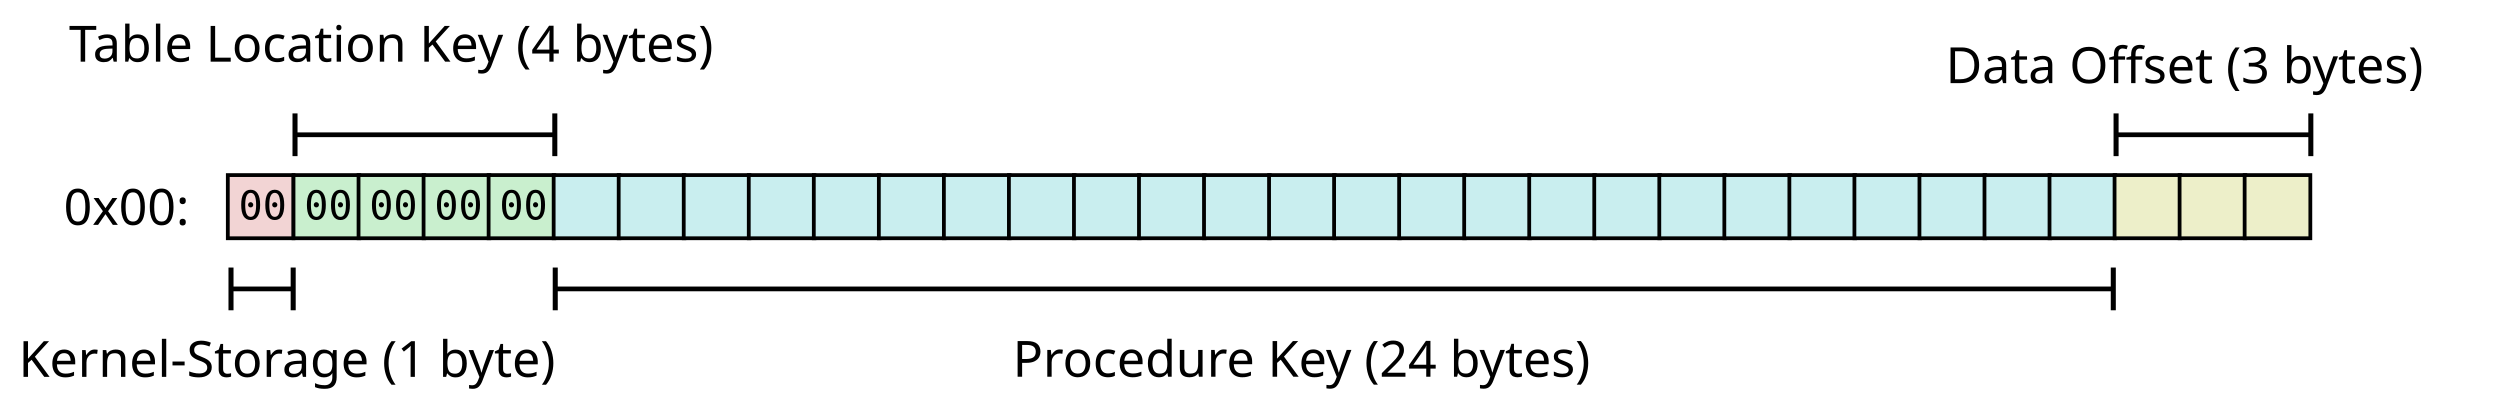
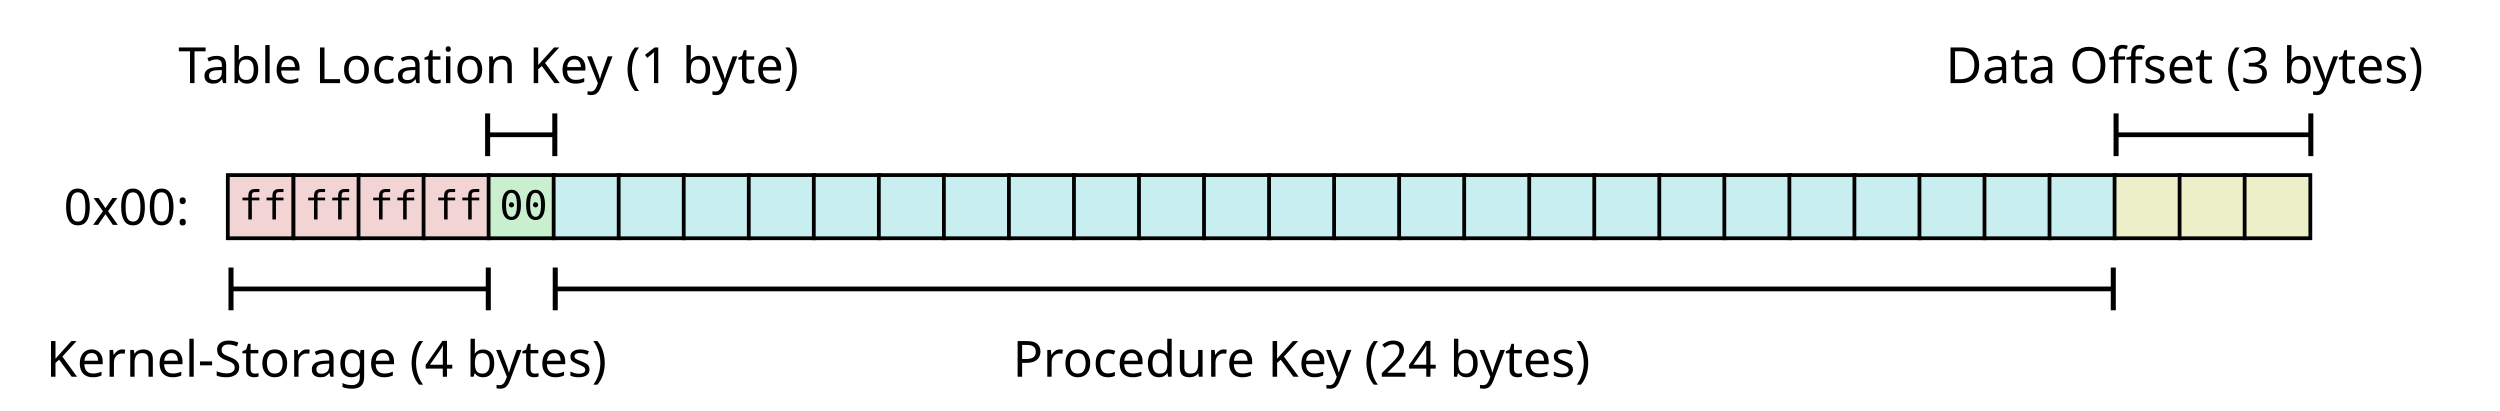
<svg xmlns="http://www.w3.org/2000/svg" width="528.859mm" height="86.911mm" viewBox="0 0 528.859 86.911" version="1.1" id="svg8">
  <defs id="defs2">
    <marker style="overflow:visible" id="marker3149" refX="0" refY="0" orient="auto">
      <path transform="scale(0.8)" style="fill:none;fill-opacity:0.75;fill-rule:evenodd;stroke:#000000;stroke-width:1pt;stroke-opacity:1" d="M 0,5.65 V -5.65" id="path3147" />
    </marker>
    <marker style="overflow:visible" id="marker3073" refX="0" refY="0" orient="auto">
      <path transform="scale(0.8)" style="fill:none;fill-opacity:0.75;fill-rule:evenodd;stroke:#000000;stroke-width:1pt;stroke-opacity:1" d="M 0,5.65 V -5.65" id="path3071" />
    </marker>
    <marker orient="auto" refY="0" refX="0" id="marker2029" style="overflow:visible">
      <path id="path2027" d="M 0,5.65 V -5.65" style="fill:none;fill-opacity:0.75;fill-rule:evenodd;stroke:#000000;stroke-width:1pt;stroke-opacity:1" transform="scale(0.8)" />
    </marker>
    <marker orient="auto" refY="0" refX="0" id="marker1965" style="overflow:visible">
      <path id="path1963" d="M 0,5.65 V -5.65" style="fill:none;fill-opacity:0.75;fill-rule:evenodd;stroke:#000000;stroke-width:1pt;stroke-opacity:1" transform="scale(0.8)" />
    </marker>
    <marker orient="auto" refY="0" refX="0" id="marker1528" style="overflow:visible">
      <path id="path1526" d="M 0,5.65 V -5.65" style="fill:none;fill-opacity:0.75;fill-rule:evenodd;stroke:#000000;stroke-width:1pt;stroke-opacity:1" transform="scale(0.8)" />
    </marker>
    <marker orient="auto" refY="0" refX="0" id="marker1464" style="overflow:visible">
      <path id="path1462" d="M 0,5.65 V -5.65" style="fill:none;fill-opacity:0.75;fill-rule:evenodd;stroke:#000000;stroke-width:1pt;stroke-opacity:1" transform="scale(0.8)" />
    </marker>
    <marker orient="auto" refY="0" refX="0" id="marker6380" style="overflow:visible">
      <path id="path6378" d="M 0,5.65 V -5.65" style="fill:none;fill-opacity:0.75;fill-rule:evenodd;stroke:#000000;stroke-width:1pt;stroke-opacity:1" transform="scale(0.8)" />
    </marker>
    <marker orient="auto" refY="0" refX="0" id="marker6340" style="overflow:visible">
      <path id="path6338" d="M 0,5.65 V -5.65" style="fill:none;fill-opacity:0.75;fill-rule:evenodd;stroke:#000000;stroke-width:1pt;stroke-opacity:1" transform="scale(0.8)" />
    </marker>
    <marker style="overflow:visible" id="marker5018" refX="0" refY="0" orient="auto">
      <path transform="scale(0.8)" style="fill:none;fill-opacity:0.75;fill-rule:evenodd;stroke:#000000;stroke-width:1pt;stroke-opacity:1" d="M 0,5.65 V -5.65" id="path5016" />
    </marker>
    <marker style="overflow:visible" id="marker4990" refX="0" refY="0" orient="auto">
      <path transform="scale(0.8)" style="fill:none;fill-opacity:0.75;fill-rule:evenodd;stroke:#000000;stroke-width:1pt;stroke-opacity:1" d="M 0,5.65 V -5.65" id="path4988" />
    </marker>
    <marker orient="auto" refY="0" refX="0" id="marker4910" style="overflow:visible">
      <path id="path4908" d="M 0,5.65 V -5.65" style="fill:none;fill-opacity:0.75;fill-rule:evenodd;stroke:#000000;stroke-width:1pt;stroke-opacity:1" transform="scale(0.8)" />
    </marker>
    <marker orient="auto" refY="0" refX="0" id="StopL" style="overflow:visible">
      <path id="path4795" d="M 0,5.65 V -5.65" style="fill:none;fill-opacity:0.75;fill-rule:evenodd;stroke:#000000;stroke-width:1pt;stroke-opacity:1" transform="scale(0.8)" />
    </marker>
  </defs>
  <g id="layer2" transform="translate(-0.02583815,-57.79072)">
    <rect style="fill:#f2d4d4;fill-opacity:1;stroke:#000000;stroke-width:0.8;stroke-miterlimit:4;stroke-dasharray:none;stroke-dashoffset:0;stroke-opacity:1" id="rect815" width="13.898" height="13.363" x="48.217" y="94.829" />
-     <rect y="94.829" x="62.115" height="13.363" width="13.898" id="rect817" style="fill:#c9efce;fill-opacity:1;stroke:#000000;stroke-width:0.8;stroke-miterlimit:4;stroke-dasharray:none;stroke-dashoffset:0;stroke-opacity:1" />
-     <rect y="94.829" x="75.873" height="13.363" width="13.898" id="rect819" style="fill:#c9efce;fill-opacity:1;stroke:#000000;stroke-width:0.8;stroke-miterlimit:4;stroke-dasharray:none;stroke-dashoffset:0;stroke-opacity:1" />
-     <rect style="fill:#c9efce;fill-opacity:1;stroke:#000000;stroke-width:0.8;stroke-miterlimit:4;stroke-dasharray:none;stroke-dashoffset:0;stroke-opacity:1" id="rect821" width="13.898" height="13.363" x="89.631" y="94.829" />
+     <rect y="94.829" x="62.115" height="13.363" width="13.898" id="rect817" style="fill:#f2d4d4;fill-opacity:1;stroke:#000000;stroke-width:0.8;stroke-miterlimit:4;stroke-dasharray:none;stroke-dashoffset:0;stroke-opacity:1" />
+     <rect y="94.829" x="75.873" height="13.363" width="13.898" id="rect819" style="fill:#f2d4d4;fill-opacity:1;stroke:#000000;stroke-width:0.8;stroke-miterlimit:4;stroke-dasharray:none;stroke-dashoffset:0;stroke-opacity:1" />
+     <rect style="fill:#f2d4d4;fill-opacity:1;stroke:#000000;stroke-width:0.8;stroke-miterlimit:4;stroke-dasharray:none;stroke-dashoffset:0;stroke-opacity:1" id="rect821" width="13.898" height="13.363" x="89.631" y="94.829" />
    <rect y="94.829" x="103.39" height="13.363" width="13.898" id="rect823" style="fill:#c9efce;fill-opacity:1;stroke:#000000;stroke-width:0.8;stroke-miterlimit:4;stroke-dasharray:none;stroke-dashoffset:0;stroke-opacity:1" />
    <rect style="fill:#c9eeef;fill-opacity:1;stroke:#000000;stroke-width:0.8;stroke-miterlimit:4;stroke-dasharray:none;stroke-dashoffset:0;stroke-opacity:1" id="rect825" width="13.898" height="13.363" x="117.148" y="94.829" />
    <rect style="fill:#c9eeef;fill-opacity:1;stroke:#000000;stroke-width:0.8;stroke-miterlimit:4;stroke-dasharray:none;stroke-dashoffset:0;stroke-opacity:1" id="rect827" width="13.898" height="13.363" x="130.906" y="94.829" />
    <rect y="94.829" x="144.665" height="13.363" width="13.898" id="rect829" style="fill:#c9eeef;fill-opacity:1;stroke:#000000;stroke-width:0.8;stroke-miterlimit:4;stroke-dasharray:none;stroke-dashoffset:0;stroke-opacity:1" />
    <rect y="94.829" x="158.423" height="13.363" width="13.898" id="rect863" style="fill:#c9eeef;fill-opacity:1;stroke:#000000;stroke-width:0.8;stroke-miterlimit:4;stroke-dasharray:none;stroke-dashoffset:0;stroke-opacity:1" />
    <rect style="fill:#c9eeef;fill-opacity:1;stroke:#000000;stroke-width:0.8;stroke-miterlimit:4;stroke-dasharray:none;stroke-dashoffset:0;stroke-opacity:1" id="rect865" width="13.898" height="13.363" x="172.181" y="94.829" />
    <rect style="fill:#c9eeef;fill-opacity:1;stroke:#000000;stroke-width:0.8;stroke-miterlimit:4;stroke-dasharray:none;stroke-dashoffset:0;stroke-opacity:1" id="rect867" width="13.898" height="13.363" x="185.94" y="94.829" />
    <rect y="94.829" x="199.698" height="13.363" width="13.898" id="rect869" style="fill:#c9eeef;fill-opacity:1;stroke:#000000;stroke-width:0.8;stroke-miterlimit:4;stroke-dasharray:none;stroke-dashoffset:0;stroke-opacity:1" />
    <rect style="fill:#c9eeef;fill-opacity:1;stroke:#000000;stroke-width:0.8;stroke-miterlimit:4;stroke-dasharray:none;stroke-dashoffset:0;stroke-opacity:1" id="rect871" width="13.898" height="13.363" x="213.456" y="94.829" />
    <rect y="94.829" x="227.215" height="13.363" width="13.898" id="rect873" style="fill:#c9eeef;fill-opacity:1;stroke:#000000;stroke-width:0.8;stroke-miterlimit:4;stroke-dasharray:none;stroke-dashoffset:0;stroke-opacity:1" />
    <rect y="94.829" x="240.973" height="13.363" width="13.898" id="rect875" style="fill:#c9eeef;fill-opacity:1;stroke:#000000;stroke-width:0.8;stroke-miterlimit:4;stroke-dasharray:none;stroke-dashoffset:0;stroke-opacity:1" />
    <rect style="fill:#c9eeef;fill-opacity:1;stroke:#000000;stroke-width:0.8;stroke-miterlimit:4;stroke-dasharray:none;stroke-dashoffset:0;stroke-opacity:1" id="rect877" width="13.898" height="13.363" x="254.731" y="94.829" />
    <rect y="94.829" x="268.49" height="13.363" width="13.898" id="rect879" style="fill:#c9eeef;fill-opacity:1;stroke:#000000;stroke-width:0.8;stroke-miterlimit:4;stroke-dasharray:none;stroke-dashoffset:0;stroke-opacity:1" />
    <rect style="fill:#c9eeef;fill-opacity:1;stroke:#000000;stroke-width:0.8;stroke-miterlimit:4;stroke-dasharray:none;stroke-dashoffset:0;stroke-opacity:1" id="rect881" width="13.898" height="13.363" x="282.248" y="94.829" />
    <rect style="fill:#c9eeef;fill-opacity:1;stroke:#000000;stroke-width:0.8;stroke-miterlimit:4;stroke-dasharray:none;stroke-dashoffset:0;stroke-opacity:1" id="rect883" width="13.898" height="13.363" x="296.006" y="94.829" />
    <rect y="94.829" x="309.765" height="13.363" width="13.898" id="rect885" style="fill:#c9eeef;fill-opacity:1;stroke:#000000;stroke-width:0.8;stroke-miterlimit:4;stroke-dasharray:none;stroke-dashoffset:0;stroke-opacity:1" />
    <rect style="fill:#c9eeef;fill-opacity:1;stroke:#000000;stroke-width:0.8;stroke-miterlimit:4;stroke-dasharray:none;stroke-dashoffset:0;stroke-opacity:1" id="rect887" width="13.898" height="13.363" x="323.523" y="94.829" />
    <rect y="94.829" x="337.281" height="13.363" width="13.898" id="rect889" style="fill:#c9eeef;fill-opacity:1;stroke:#000000;stroke-width:0.8;stroke-miterlimit:4;stroke-dasharray:none;stroke-dashoffset:0;stroke-opacity:1" />
    <rect y="94.829" x="351.04" height="13.363" width="13.898" id="rect891" style="fill:#c9eeef;fill-opacity:1;stroke:#000000;stroke-width:0.8;stroke-miterlimit:4;stroke-dasharray:none;stroke-dashoffset:0;stroke-opacity:1" />
    <rect style="fill:#c9eeef;fill-opacity:1;stroke:#000000;stroke-width:0.8;stroke-miterlimit:4;stroke-dasharray:none;stroke-dashoffset:0;stroke-opacity:1" id="rect893" width="13.898" height="13.363" x="364.798" y="94.829" />
    <rect style="fill:#c9eeef;fill-opacity:1;stroke:#000000;stroke-width:0.8;stroke-miterlimit:4;stroke-dasharray:none;stroke-dashoffset:0;stroke-opacity:1" id="rect895" width="13.898" height="13.363" x="378.556" y="94.829" />
    <rect y="94.829" x="392.315" height="13.363" width="13.898" id="rect897" style="fill:#c9eeef;fill-opacity:1;stroke:#000000;stroke-width:0.8;stroke-miterlimit:4;stroke-dasharray:none;stroke-dashoffset:0;stroke-opacity:1" />
    <rect y="94.829" x="406.073" height="13.363" width="13.898" id="rect899" style="fill:#c9eeef;fill-opacity:1;stroke:#000000;stroke-width:0.8;stroke-miterlimit:4;stroke-dasharray:none;stroke-dashoffset:0;stroke-opacity:1" />
    <rect style="fill:#c9eeef;fill-opacity:1;stroke:#000000;stroke-width:0.8;stroke-miterlimit:4;stroke-dasharray:none;stroke-dashoffset:0;stroke-opacity:1" id="rect901" width="13.898" height="13.363" x="419.831" y="94.829" />
    <rect y="94.829" x="433.589" height="13.363" width="13.898" id="rect903" style="fill:#c9eeef;fill-opacity:1;stroke:#000000;stroke-width:0.8;stroke-miterlimit:4;stroke-dasharray:none;stroke-dashoffset:0;stroke-opacity:1" />
    <rect style="fill:#edefc9;fill-opacity:1;stroke:#000000;stroke-width:0.8;stroke-miterlimit:4;stroke-dasharray:none;stroke-dashoffset:0;stroke-opacity:1" id="rect905" width="13.898" height="13.363" x="447.348" y="94.829" />
    <rect style="fill:#edefc9;fill-opacity:1;stroke:#000000;stroke-width:0.8;stroke-miterlimit:4;stroke-dasharray:none;stroke-dashoffset:0;stroke-opacity:1" id="rect907" width="13.898" height="13.363" x="461.106" y="94.829" />
    <rect y="94.829" x="474.864" height="13.363" width="13.898" id="rect909" style="fill:#edefc9;fill-opacity:1;stroke:#000000;stroke-width:0.8;stroke-miterlimit:4;stroke-dasharray:none;stroke-dashoffset:0;stroke-opacity:1" />
  </g>
  <g id="layer1" transform="translate(19.97904,-114.753)" />
  <path style="fill:none;stroke:#000000;stroke-width:1;stroke-linecap:butt;stroke-linejoin:miter;stroke-miterlimit:4;stroke-dasharray:none;stroke-opacity:1;marker-start:url(#StopL);marker-end:url(#marker4910)" d="M 117.459,61.117 H 447.054" id="path4624" />
  <text xml:space="preserve" style="font-style:normal;font-weight:normal;font-size:10.583px;line-height:1.25;font-family:sans-serif;letter-spacing:0px;word-spacing:0px;fill:#000000;fill-opacity:1;stroke:none;stroke-width:0.265" x="214.238" y="79.699" id="text4956">
    <tspan id="tspan4954" x="214.238" y="79.699" style="stroke-width:0.265">Procedure Key (24 bytes)</tspan>
  </text>
-   <path id="path4982" d="M 48.867,61.117 H 62.021" style="fill:none;stroke:#000000;stroke-width:1;stroke-linecap:butt;stroke-linejoin:miter;stroke-miterlimit:4;stroke-dasharray:none;stroke-opacity:1;marker-start:url(#marker4990);marker-end:url(#marker5018)" />
-   <text id="text4986" y="79.725" x="3.941" style="font-style:normal;font-weight:normal;font-size:10.583px;line-height:1.25;font-family:sans-serif;letter-spacing:0px;word-spacing:0px;fill:#000000;fill-opacity:1;stroke:none;stroke-width:0.265" xml:space="preserve">
-     <tspan style="stroke-width:0.265" y="79.725" x="3.941" id="tspan4984">Kernel-Storage (1 byte)</tspan>
+   <path id="path4982" d="M 48.867,61.117 H 103.296" style="fill:none;stroke:#000000;stroke-width:1;stroke-linecap:butt;stroke-linejoin:miter;stroke-miterlimit:4;stroke-dasharray:none;stroke-opacity:1;marker-start:url(#marker4990);marker-end:url(#marker5018)" />
+   <text id="text4986" y="79.699" x="9.755" style="font-style:normal;font-weight:normal;font-size:10.583px;line-height:1.25;font-family:sans-serif;letter-spacing:0px;word-spacing:0px;fill:#000000;fill-opacity:1;stroke:none;stroke-width:0.265" xml:space="preserve">
+     <tspan style="stroke-width:0.265" y="79.699" x="9.755" id="tspan4984">Kernel-Storage (4 bytes)</tspan>
  </text>
  <text id="text6984" y="47.565" x="13.466" style="font-style:normal;font-weight:normal;font-size:10.583px;line-height:1.25;font-family:sans-serif;letter-spacing:0px;word-spacing:0px;fill:#000000;fill-opacity:1;stroke:none;stroke-width:0.265" xml:space="preserve">
    <tspan style="stroke-width:0.265" y="47.565" x="13.466" id="tspan6982">0x00:</tspan>
  </text>
  <text xml:space="preserve" style="font-style:normal;font-weight:normal;font-size:10.583px;line-height:1.25;font-family:sans-serif;letter-spacing:0px;word-spacing:0px;fill:#000000;fill-opacity:1;stroke:none;stroke-width:0.265" x="50.481" y="46.422" id="text1754">
-     <tspan id="tspan1752" x="50.481" y="46.422" style="font-style:normal;font-variant:normal;font-weight:normal;font-stretch:normal;font-size:8.467px;font-family:Consolas;-inkscape-font-specification:Consolas;stroke-width:0.265">00</tspan>
+     <tspan id="tspan1752" x="50.481" y="46.422" style="font-style:normal;font-variant:normal;font-weight:normal;font-stretch:normal;font-size:8.467px;font-family:Consolas;-inkscape-font-specification:Consolas;stroke-width:0.265">ff</tspan>
  </text>
  <text id="text1907" y="46.422" x="64.379" style="font-style:normal;font-weight:normal;font-size:10.583px;line-height:1.25;font-family:sans-serif;letter-spacing:0px;word-spacing:0px;fill:#000000;fill-opacity:1;stroke:none;stroke-width:0.265" xml:space="preserve">
-     <tspan style="font-style:normal;font-variant:normal;font-weight:normal;font-stretch:normal;font-size:8.467px;font-family:Consolas;-inkscape-font-specification:Consolas;stroke-width:0.265" y="46.422" x="64.379" id="tspan1905">00</tspan>
+     <tspan style="font-style:normal;font-variant:normal;font-weight:normal;font-stretch:normal;font-size:8.467px;font-family:Consolas;-inkscape-font-specification:Consolas;stroke-width:0.265" y="46.422" x="64.379" id="tspan1905">ff</tspan>
  </text>
  <text xml:space="preserve" style="font-style:normal;font-weight:normal;font-size:10.583px;line-height:1.25;font-family:sans-serif;letter-spacing:0px;word-spacing:0px;fill:#000000;fill-opacity:1;stroke:none;stroke-width:0.265" x="78.137" y="46.422" id="text1911">
-     <tspan id="tspan1909" x="78.137" y="46.422" style="font-style:normal;font-variant:normal;font-weight:normal;font-stretch:normal;font-size:8.467px;font-family:Consolas;-inkscape-font-specification:Consolas;stroke-width:0.265">00</tspan>
+     <tspan id="tspan1909" x="78.137" y="46.422" style="font-style:normal;font-variant:normal;font-weight:normal;font-stretch:normal;font-size:8.467px;font-family:Consolas;-inkscape-font-specification:Consolas;stroke-width:0.265">ff</tspan>
  </text>
  <text id="text1915" y="46.422" x="91.895" style="font-style:normal;font-weight:normal;font-size:10.583px;line-height:1.25;font-family:sans-serif;letter-spacing:0px;word-spacing:0px;fill:#000000;fill-opacity:1;stroke:none;stroke-width:0.265" xml:space="preserve">
-     <tspan style="font-style:normal;font-variant:normal;font-weight:normal;font-stretch:normal;font-size:8.467px;font-family:Consolas;-inkscape-font-specification:Consolas;stroke-width:0.265" y="46.422" x="91.895" id="tspan1913">00</tspan>
+     <tspan style="font-style:normal;font-variant:normal;font-weight:normal;font-stretch:normal;font-size:8.467px;font-family:Consolas;-inkscape-font-specification:Consolas;stroke-width:0.265" y="46.422" x="91.895" id="tspan1913">ff</tspan>
  </text>
  <text xml:space="preserve" style="font-style:normal;font-weight:normal;font-size:10.583px;line-height:1.25;font-family:sans-serif;letter-spacing:0px;word-spacing:0px;fill:#000000;fill-opacity:1;stroke:none;stroke-width:0.265" x="105.654" y="46.422" id="text1919">
    <tspan id="tspan1917" x="105.654" y="46.422" style="font-style:normal;font-variant:normal;font-weight:normal;font-stretch:normal;font-size:8.467px;font-family:Consolas;-inkscape-font-specification:Consolas;stroke-width:0.265">00</tspan>
  </text>
-   <path style="fill:none;stroke:#000000;stroke-width:1;stroke-linecap:butt;stroke-linejoin:miter;stroke-miterlimit:4;stroke-dasharray:none;stroke-opacity:1;marker-start:url(#marker1965);marker-end:url(#marker2029)" d="M 62.409,28.51 H 117.366" id="path1957" />
-   <text xml:space="preserve" style="font-style:normal;font-weight:normal;font-size:10.583px;line-height:1.25;font-family:sans-serif;letter-spacing:0px;word-spacing:0px;fill:#000000;fill-opacity:1;stroke:none;stroke-width:0.265" x="14.592" y="13.041" id="text1961">
-     <tspan id="tspan1959" x="14.592" y="13.041" style="stroke-width:0.265">Table Location Key (4 bytes)</tspan>
+   <path style="fill:none;stroke:#000000;stroke-width:1;stroke-linecap:butt;stroke-linejoin:miter;stroke-miterlimit:4;stroke-dasharray:none;stroke-opacity:1;marker-start:url(#marker1965);marker-end:url(#marker2029)" d="m 103.154,28.51 h 14.212" id="path1957" />
+   <text xml:space="preserve" style="font-style:normal;font-weight:normal;font-size:10.583px;line-height:1.25;font-family:sans-serif;letter-spacing:0px;word-spacing:0px;fill:#000000;fill-opacity:1;stroke:none;stroke-width:0.265" x="37.725" y="17.584" id="text1961">
+     <tspan id="tspan1959" x="37.725" y="17.584" style="stroke-width:0.265">Table Location Key (1 byte)</tspan>
  </text>
  <path id="path3069" d="m 447.642,28.51 h 41.199" style="fill:none;stroke:#000000;stroke-width:1;stroke-linecap:butt;stroke-linejoin:miter;stroke-miterlimit:4;stroke-dasharray:none;stroke-opacity:1;marker-start:url(#marker3073);marker-end:url(#marker3149)" />
  <text id="text4359" y="17.584" x="411.592" style="font-style:normal;font-weight:normal;font-size:10.583px;line-height:1.25;font-family:sans-serif;letter-spacing:0px;word-spacing:0px;fill:#000000;fill-opacity:1;stroke:none;stroke-width:0.265" xml:space="preserve">
    <tspan style="stroke-width:0.265" y="17.584" x="411.592" id="tspan4357">Data Offset (3 bytes)</tspan>
  </text>
</svg>
